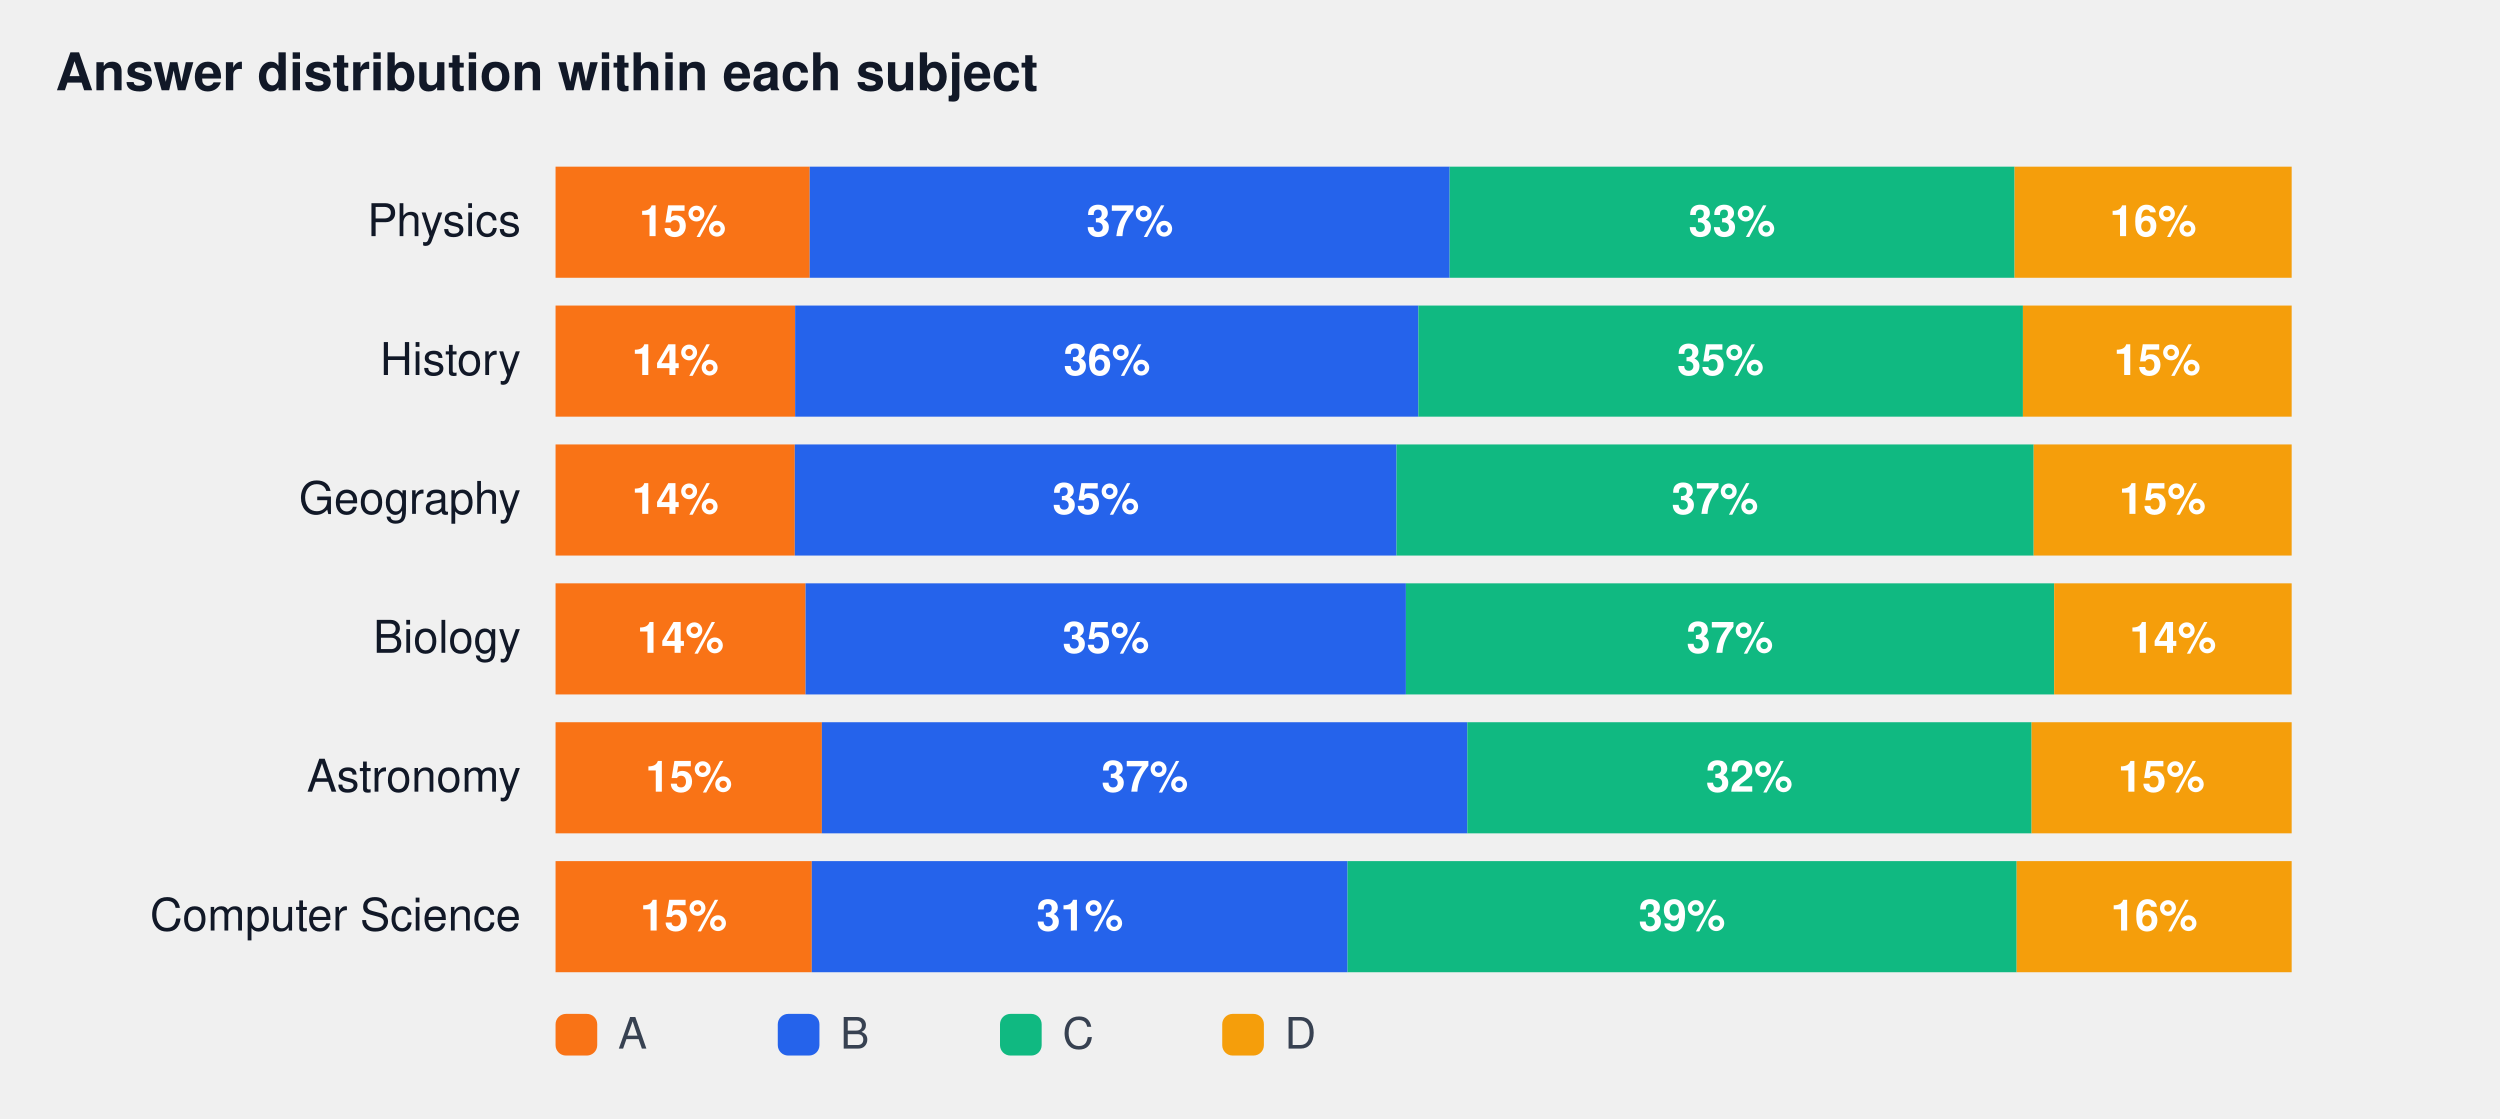
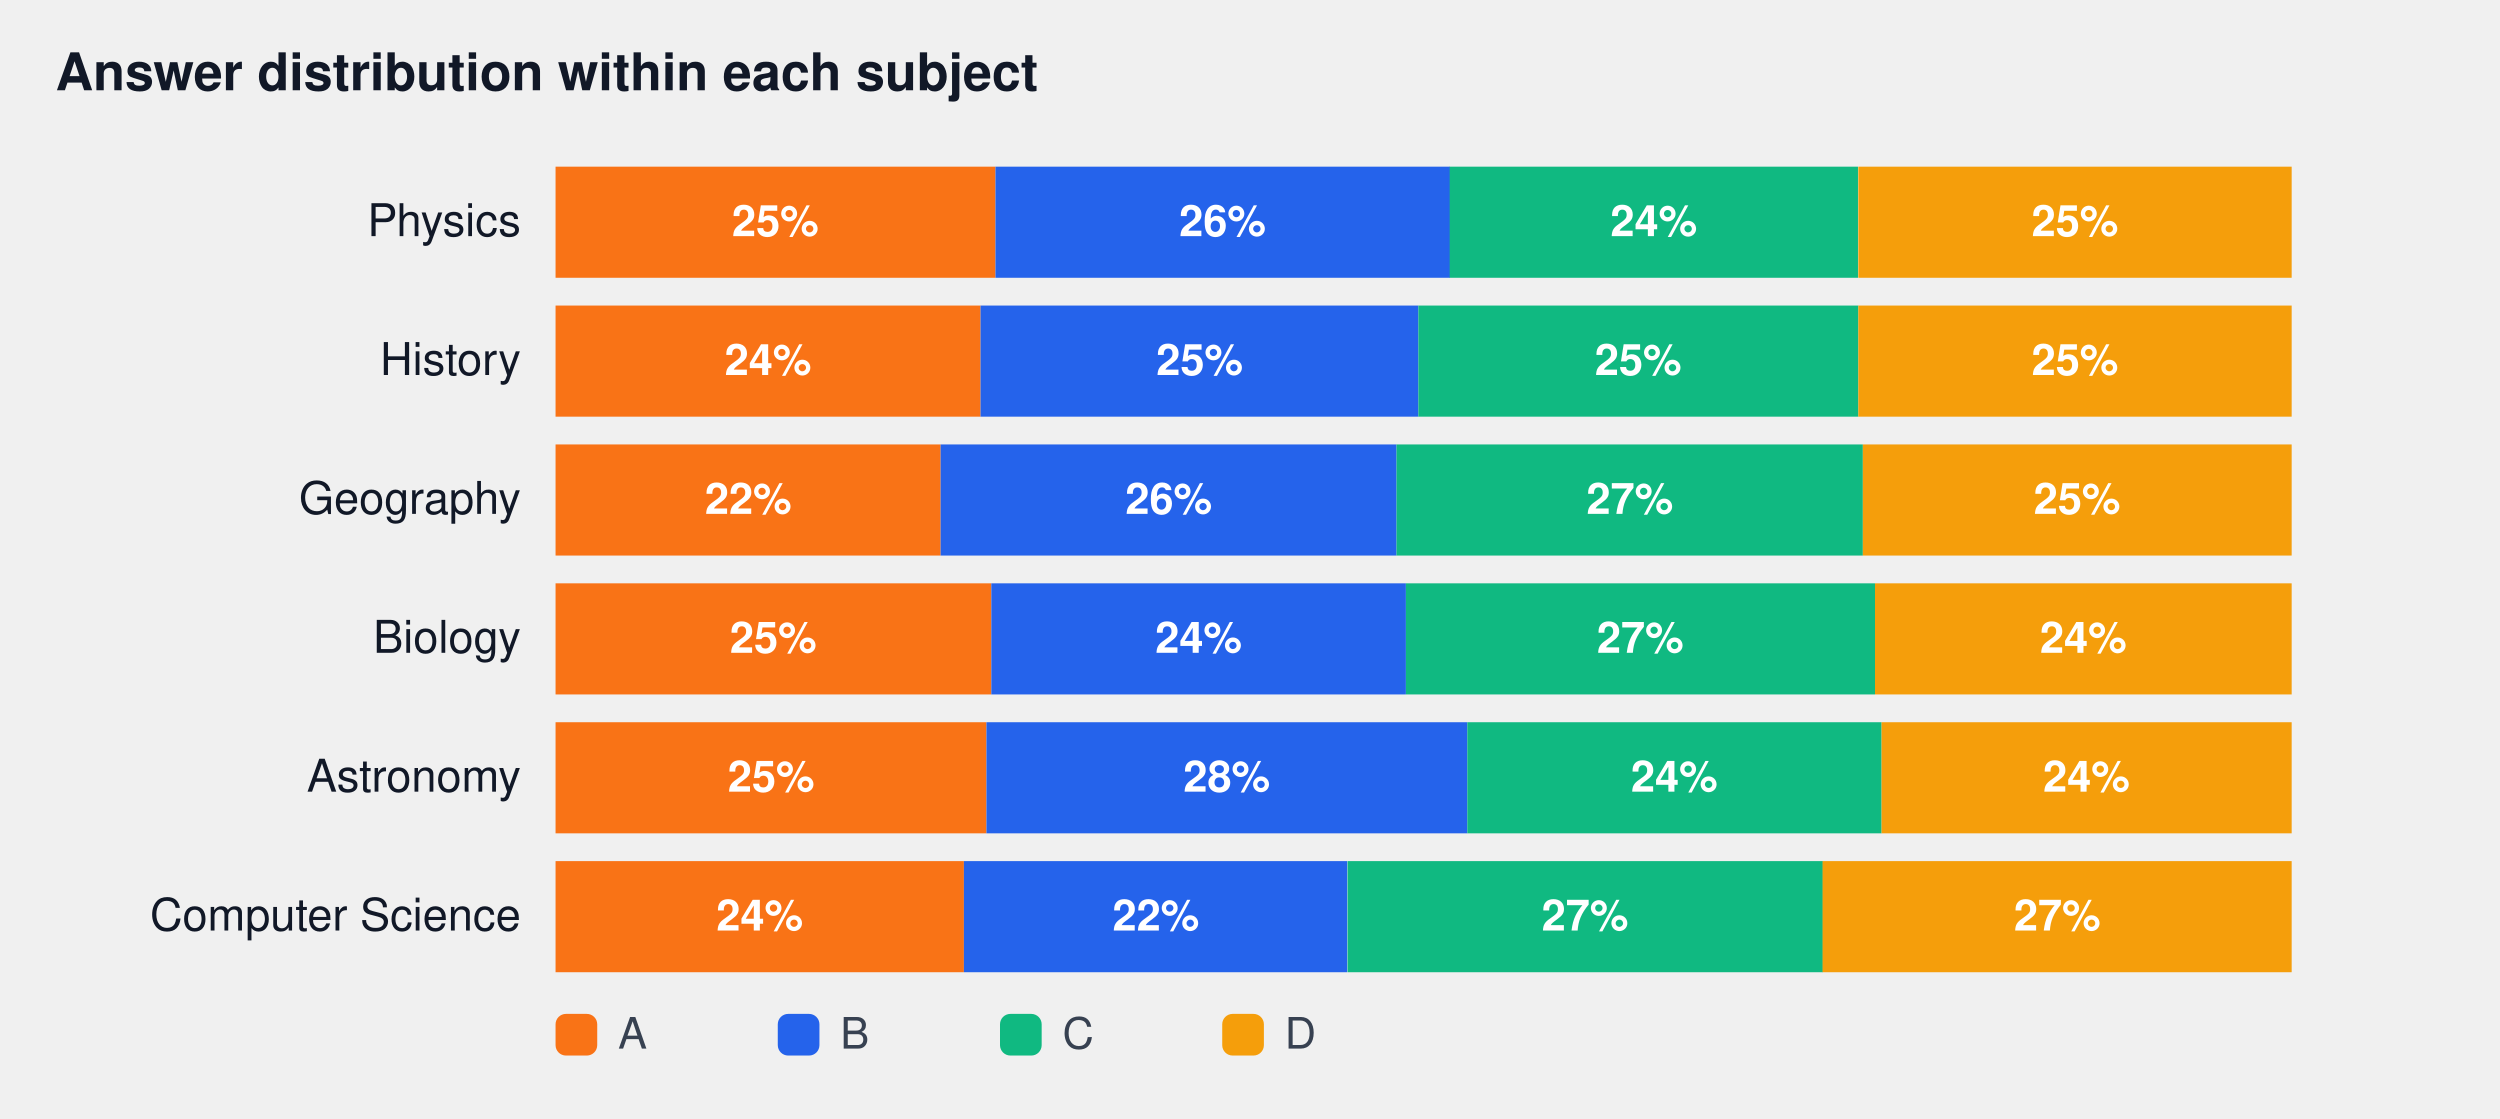
<svg xmlns="http://www.w3.org/2000/svg" width="720" height="322" viewBox="0 0 720 322" role="img" font-family="ui-sans-serif,system-ui,Segoe UI,Helvetica,Arial,sans-serif">
  <text x="16" y="26" font-size="15" font-weight="600" fill="#111827">Answer distribution within each subject</text>
-   <rect x="160.0" y="48" width="73.2" height="32" fill="#f97316" />
-   <text x="196.6" y="68.0" text-anchor="middle" font-size="12.5" fill="#ffffff" font-weight="600">15%</text>
-   <rect x="233.2" y="48" width="184.3" height="32" fill="#2563eb" />
-   <text x="325.4" y="68.0" text-anchor="middle" font-size="12.5" fill="#ffffff" font-weight="600">37%</text>
-   <rect x="417.5" y="48" width="162.7" height="32" fill="#10b981" />
-   <text x="498.8" y="68.0" text-anchor="middle" font-size="12.5" fill="#ffffff" font-weight="600">33%</text>
-   <rect x="580.2" y="48" width="79.8" height="32" fill="#f59e0b" />
-   <text x="620.1" y="68.0" text-anchor="middle" font-size="12.5" fill="#ffffff" font-weight="600">16%</text>
+   <rect x="160.0" y="48" width="126.7" height="32" fill="#f97316" />
+   <text x="223.3" y="68.0" text-anchor="middle" font-size="12.5" fill="#ffffff" font-weight="600">25%</text>
+   <rect x="286.7" y="48" width="130.9" height="32" fill="#2563eb" />
+   <text x="352.1" y="68.0" text-anchor="middle" font-size="12.5" fill="#ffffff" font-weight="600">26%</text>
+   <rect x="417.5" y="48" width="117.6" height="32" fill="#10b981" />
+   <text x="476.3" y="68.0" text-anchor="middle" font-size="12.5" fill="#ffffff" font-weight="600">24%</text>
+   <rect x="535.2" y="48" width="124.8" height="32" fill="#f59e0b" />
+   <text x="597.6" y="68.0" text-anchor="middle" font-size="12.5" fill="#ffffff" font-weight="600">25%</text>
  <text x="150" y="68.0" text-anchor="end" font-size="13" fill="#111827">Physics</text>
-   <rect x="160.0" y="88" width="69.0" height="32" fill="#f97316" />
-   <text x="194.5" y="108.0" text-anchor="middle" font-size="12.5" fill="#ffffff" font-weight="600">14%</text>
-   <rect x="229.0" y="88" width="179.5" height="32" fill="#2563eb" />
-   <text x="318.8" y="108.0" text-anchor="middle" font-size="12.5" fill="#ffffff" font-weight="600">36%</text>
-   <rect x="408.5" y="88" width="174.1" height="32" fill="#10b981" />
-   <text x="495.5" y="108.0" text-anchor="middle" font-size="12.5" fill="#ffffff" font-weight="600">35%</text>
-   <rect x="582.6" y="88" width="77.4" height="32" fill="#f59e0b" />
-   <text x="621.3" y="108.0" text-anchor="middle" font-size="12.5" fill="#ffffff" font-weight="600">15%</text>
+   <rect x="160.0" y="88" width="122.4" height="32" fill="#f97316" />
+   <text x="221.2" y="108.0" text-anchor="middle" font-size="12.5" fill="#ffffff" font-weight="600">24%</text>
+   <rect x="282.4" y="88" width="126.1" height="32" fill="#2563eb" />
+   <text x="345.5" y="108.0" text-anchor="middle" font-size="12.5" fill="#ffffff" font-weight="600">25%</text>
+   <rect x="408.5" y="88" width="126.7" height="32" fill="#10b981" />
+   <text x="471.8" y="108.0" text-anchor="middle" font-size="12.5" fill="#ffffff" font-weight="600">25%</text>
+   <rect x="535.2" y="88" width="124.8" height="32" fill="#f59e0b" />
+   <text x="597.6" y="108.0" text-anchor="middle" font-size="12.5" fill="#ffffff" font-weight="600">25%</text>
  <text x="150" y="108.0" text-anchor="end" font-size="13" fill="#111827">History</text>
-   <rect x="160.0" y="128" width="68.9" height="32" fill="#f97316" />
-   <text x="194.5" y="148.0" text-anchor="middle" font-size="12.5" fill="#ffffff" font-weight="600">14%</text>
-   <rect x="228.9" y="128" width="173.3" height="32" fill="#2563eb" />
-   <text x="315.6" y="148.0" text-anchor="middle" font-size="12.5" fill="#ffffff" font-weight="600">35%</text>
-   <rect x="402.2" y="128" width="183.5" height="32" fill="#10b981" />
-   <text x="493.9" y="148.0" text-anchor="middle" font-size="12.5" fill="#ffffff" font-weight="600">37%</text>
-   <rect x="585.7" y="128" width="74.3" height="32" fill="#f59e0b" />
-   <text x="622.8" y="148.0" text-anchor="middle" font-size="12.5" fill="#ffffff" font-weight="600">15%</text>
+   <rect x="160.0" y="128" width="110.9" height="32" fill="#f97316" />
+   <text x="215.5" y="148.0" text-anchor="middle" font-size="12.5" fill="#ffffff" font-weight="600">22%</text>
+   <rect x="270.9" y="128" width="131.3" height="32" fill="#2563eb" />
+   <text x="336.6" y="148.0" text-anchor="middle" font-size="12.5" fill="#ffffff" font-weight="600">26%</text>
+   <rect x="402.2" y="128" width="134.3" height="32" fill="#10b981" />
+   <text x="469.4" y="148.0" text-anchor="middle" font-size="12.5" fill="#ffffff" font-weight="600">27%</text>
+   <rect x="536.5" y="128" width="123.5" height="32" fill="#f59e0b" />
+   <text x="598.2" y="148.0" text-anchor="middle" font-size="12.5" fill="#ffffff" font-weight="600">25%</text>
  <text x="150" y="148.0" text-anchor="end" font-size="13" fill="#111827">Geography</text>
-   <rect x="160.0" y="168" width="72.0" height="32" fill="#f97316" />
-   <text x="196.0" y="188.0" text-anchor="middle" font-size="12.5" fill="#ffffff" font-weight="600">14%</text>
-   <rect x="232.0" y="168" width="172.9" height="32" fill="#2563eb" />
-   <text x="318.5" y="188.0" text-anchor="middle" font-size="12.5" fill="#ffffff" font-weight="600">35%</text>
-   <rect x="404.9" y="168" width="186.7" height="32" fill="#10b981" />
-   <text x="498.2" y="188.0" text-anchor="middle" font-size="12.5" fill="#ffffff" font-weight="600">37%</text>
-   <rect x="591.6" y="168" width="68.4" height="32" fill="#f59e0b" />
-   <text x="625.8" y="188.0" text-anchor="middle" font-size="12.5" fill="#ffffff" font-weight="600">14%</text>
+   <rect x="160.0" y="168" width="125.5" height="32" fill="#f97316" />
+   <text x="222.7" y="188.0" text-anchor="middle" font-size="12.5" fill="#ffffff" font-weight="600">25%</text>
+   <rect x="285.5" y="168" width="119.4" height="32" fill="#2563eb" />
+   <text x="345.2" y="188.0" text-anchor="middle" font-size="12.5" fill="#ffffff" font-weight="600">24%</text>
+   <rect x="404.9" y="168" width="135.1" height="32" fill="#10b981" />
+   <text x="472.4" y="188.0" text-anchor="middle" font-size="12.5" fill="#ffffff" font-weight="600">27%</text>
+   <rect x="540.0" y="168" width="120.0" height="32" fill="#f59e0b" />
+   <text x="600.0" y="188.0" text-anchor="middle" font-size="12.5" fill="#ffffff" font-weight="600">24%</text>
  <text x="150" y="188.0" text-anchor="end" font-size="13" fill="#111827">Biology</text>
-   <rect x="160.0" y="208" width="76.7" height="32" fill="#f97316" />
-   <text x="198.4" y="228.0" text-anchor="middle" font-size="12.5" fill="#ffffff" font-weight="600">15%</text>
-   <rect x="236.7" y="208" width="185.9" height="32" fill="#2563eb" />
-   <text x="329.7" y="228.0" text-anchor="middle" font-size="12.5" fill="#ffffff" font-weight="600">37%</text>
-   <rect x="422.6" y="208" width="162.5" height="32" fill="#10b981" />
-   <text x="503.8" y="228.0" text-anchor="middle" font-size="12.5" fill="#ffffff" font-weight="600">32%</text>
-   <rect x="585.1" y="208" width="74.9" height="32" fill="#f59e0b" />
-   <text x="622.5" y="228.0" text-anchor="middle" font-size="12.5" fill="#ffffff" font-weight="600">15%</text>
+   <rect x="160.0" y="208" width="124.1" height="32" fill="#f97316" />
+   <text x="222.1" y="228.0" text-anchor="middle" font-size="12.5" fill="#ffffff" font-weight="600">25%</text>
+   <rect x="284.1" y="208" width="138.5" height="32" fill="#2563eb" />
+   <text x="353.3" y="228.0" text-anchor="middle" font-size="12.5" fill="#ffffff" font-weight="600">28%</text>
+   <rect x="422.6" y="208" width="119.3" height="32" fill="#10b981" />
+   <text x="482.2" y="228.0" text-anchor="middle" font-size="12.5" fill="#ffffff" font-weight="600">24%</text>
+   <rect x="541.9" y="208" width="118.1" height="32" fill="#f59e0b" />
+   <text x="600.9" y="228.0" text-anchor="middle" font-size="12.5" fill="#ffffff" font-weight="600">24%</text>
  <text x="150" y="228.0" text-anchor="end" font-size="13" fill="#111827">Astronomy</text>
-   <rect x="160.0" y="248" width="73.8" height="32" fill="#f97316" />
-   <text x="196.9" y="268.0" text-anchor="middle" font-size="12.5" fill="#ffffff" font-weight="600">15%</text>
-   <rect x="233.8" y="248" width="154.3" height="32" fill="#2563eb" />
-   <text x="311.0" y="268.0" text-anchor="middle" font-size="12.5" fill="#ffffff" font-weight="600">31%</text>
-   <rect x="388.1" y="248" width="192.7" height="32" fill="#10b981" />
-   <text x="484.4" y="268.0" text-anchor="middle" font-size="12.5" fill="#ffffff" font-weight="600">39%</text>
-   <rect x="580.8" y="248" width="79.2" height="32" fill="#f59e0b" />
-   <text x="620.4" y="268.0" text-anchor="middle" font-size="12.5" fill="#ffffff" font-weight="600">16%</text>
+   <rect x="160.0" y="248" width="117.6" height="32" fill="#f97316" />
+   <text x="218.8" y="268.0" text-anchor="middle" font-size="12.5" fill="#ffffff" font-weight="600">24%</text>
+   <rect x="277.6" y="248" width="110.4" height="32" fill="#2563eb" />
+   <text x="332.9" y="268.0" text-anchor="middle" font-size="12.5" fill="#ffffff" font-weight="600">22%</text>
+   <rect x="388.1" y="248" width="136.9" height="32" fill="#10b981" />
+   <text x="456.5" y="268.0" text-anchor="middle" font-size="12.5" fill="#ffffff" font-weight="600">27%</text>
+   <rect x="524.9" y="248" width="135.1" height="32" fill="#f59e0b" />
+   <text x="592.5" y="268.0" text-anchor="middle" font-size="12.5" fill="#ffffff" font-weight="600">27%</text>
  <text x="150" y="268.0" text-anchor="end" font-size="13" fill="#111827">Computer Science</text>
  <rect x="160" y="292" width="12" height="12" rx="3" fill="#f97316" />
  <text x="178" y="302" font-size="12.5" fill="#374151">A</text>
  <rect x="224" y="292" width="12" height="12" rx="3" fill="#2563eb" />
  <text x="242" y="302" font-size="12.5" fill="#374151">B</text>
  <rect x="288" y="292" width="12" height="12" rx="3" fill="#10b981" />
  <text x="306" y="302" font-size="12.5" fill="#374151">C</text>
  <rect x="352" y="292" width="12" height="12" rx="3" fill="#f59e0b" />
  <text x="370" y="302" font-size="12.5" fill="#374151">D</text>
</svg>
